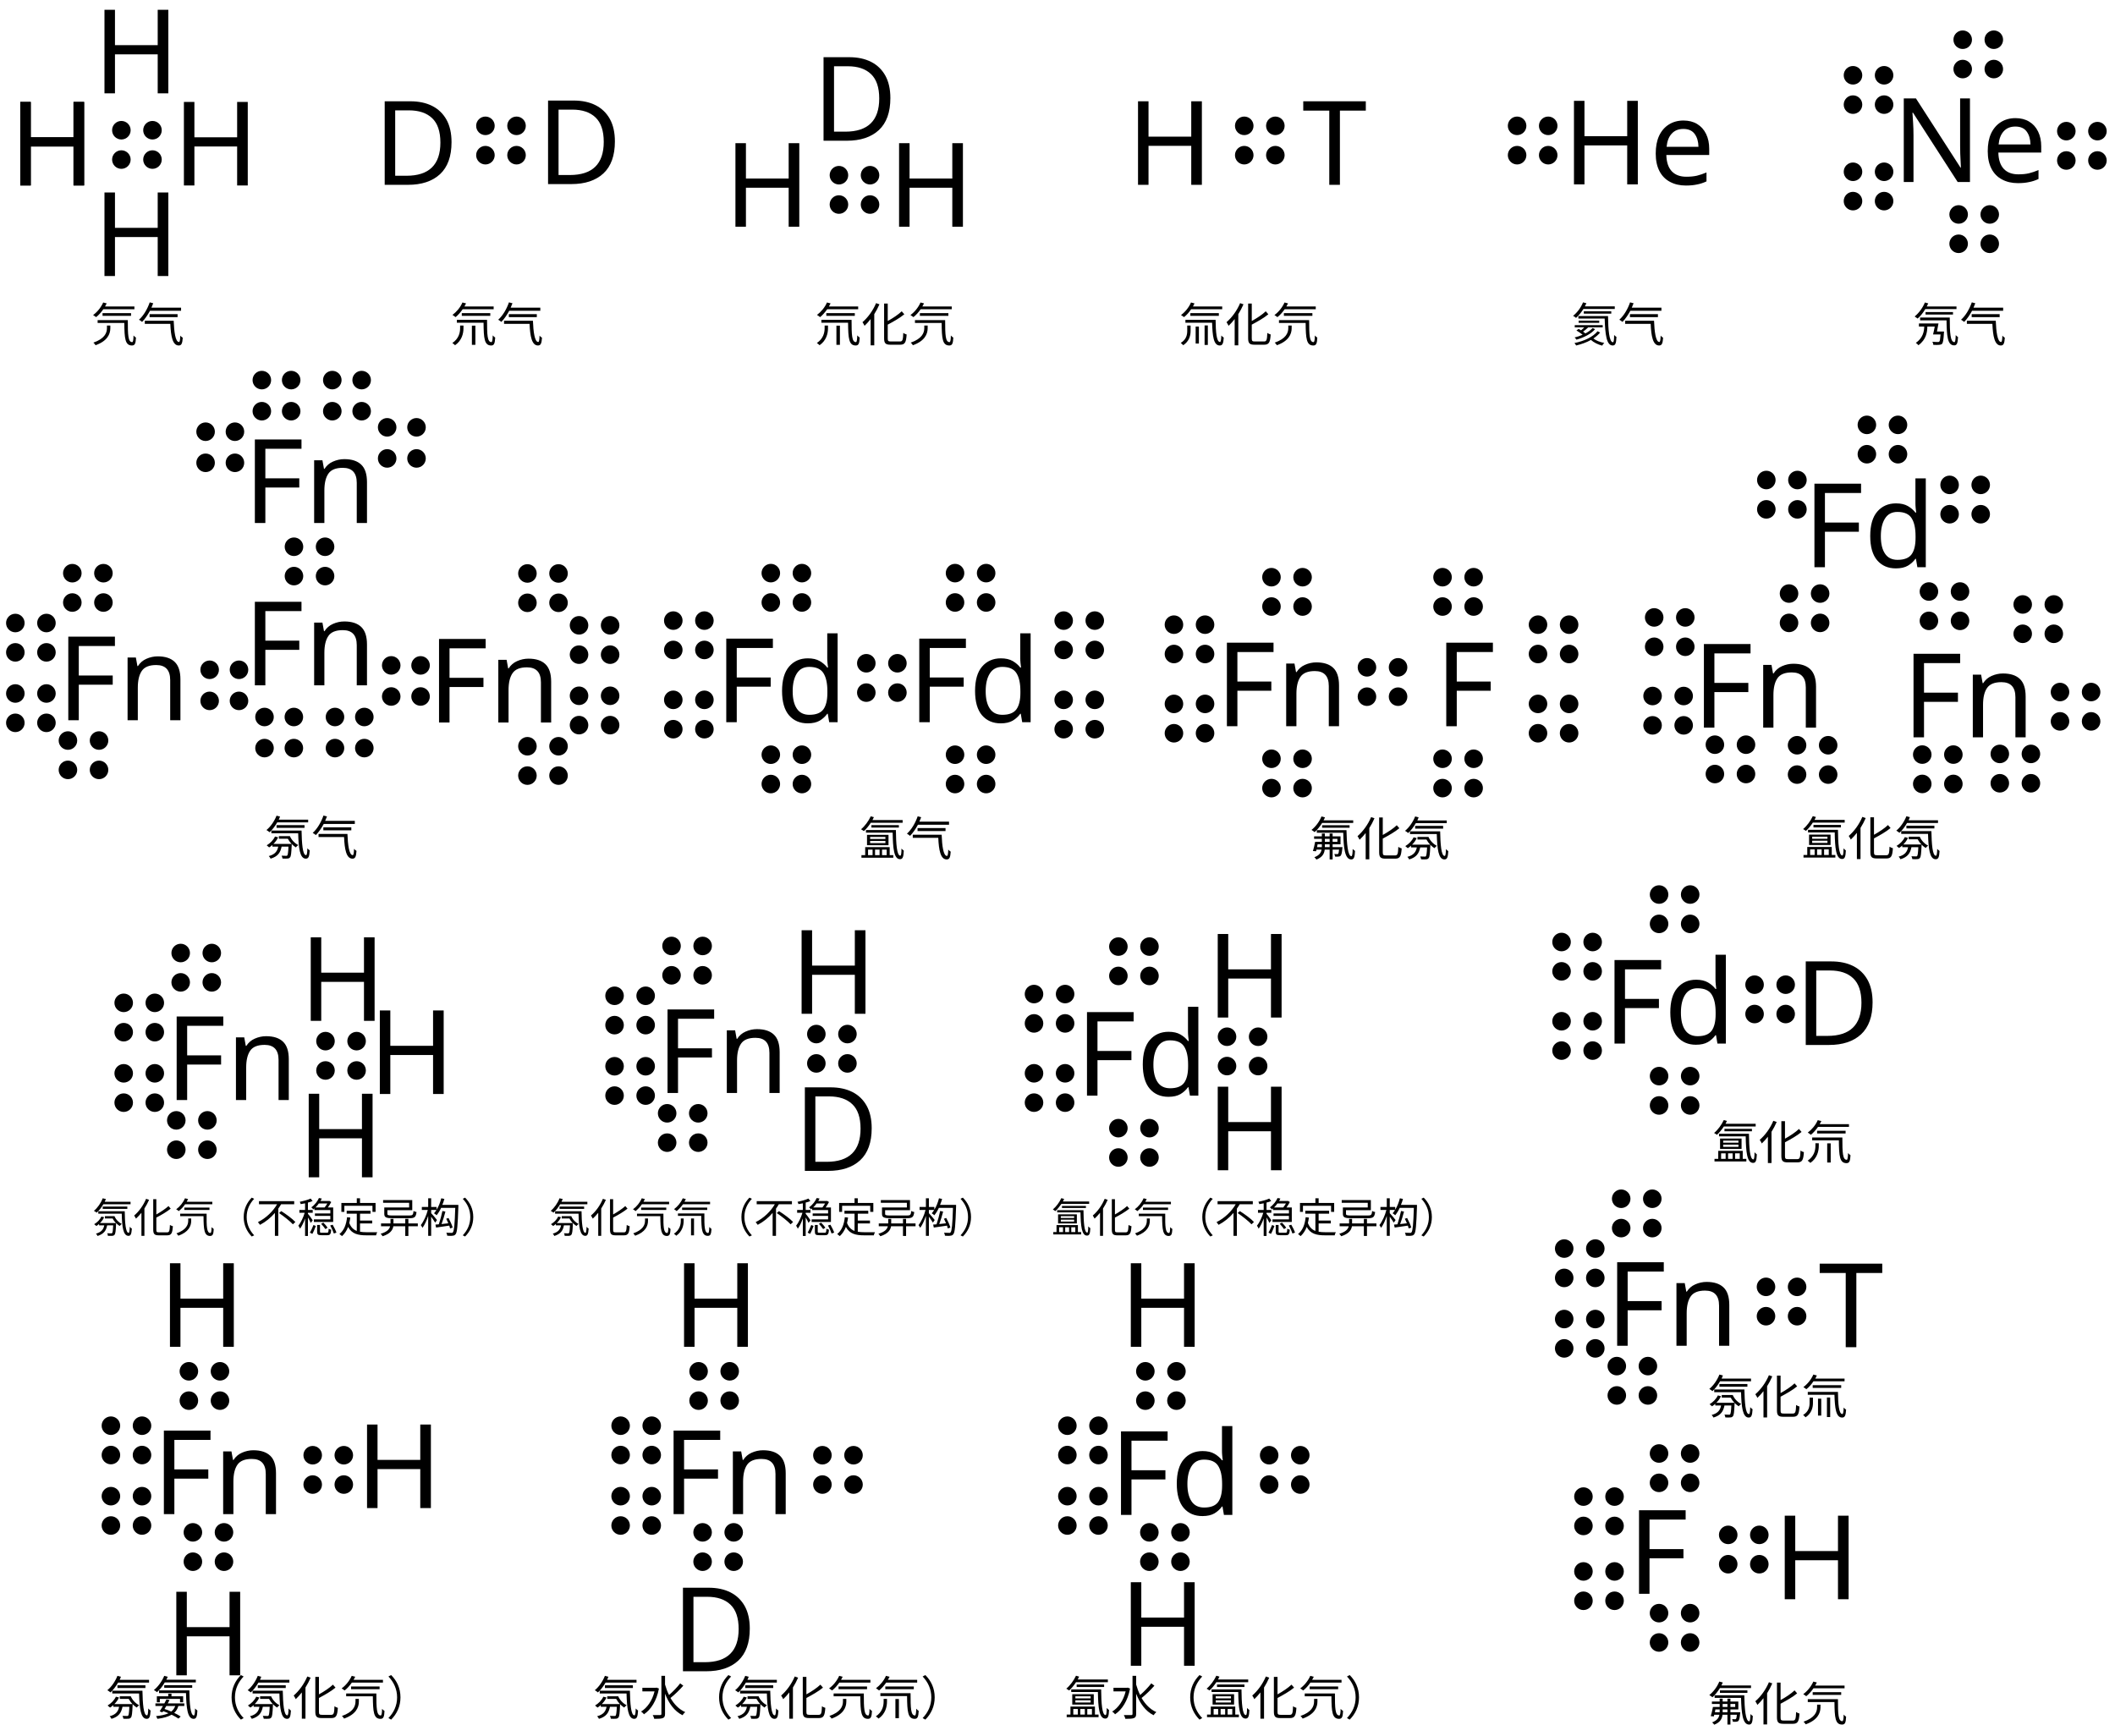
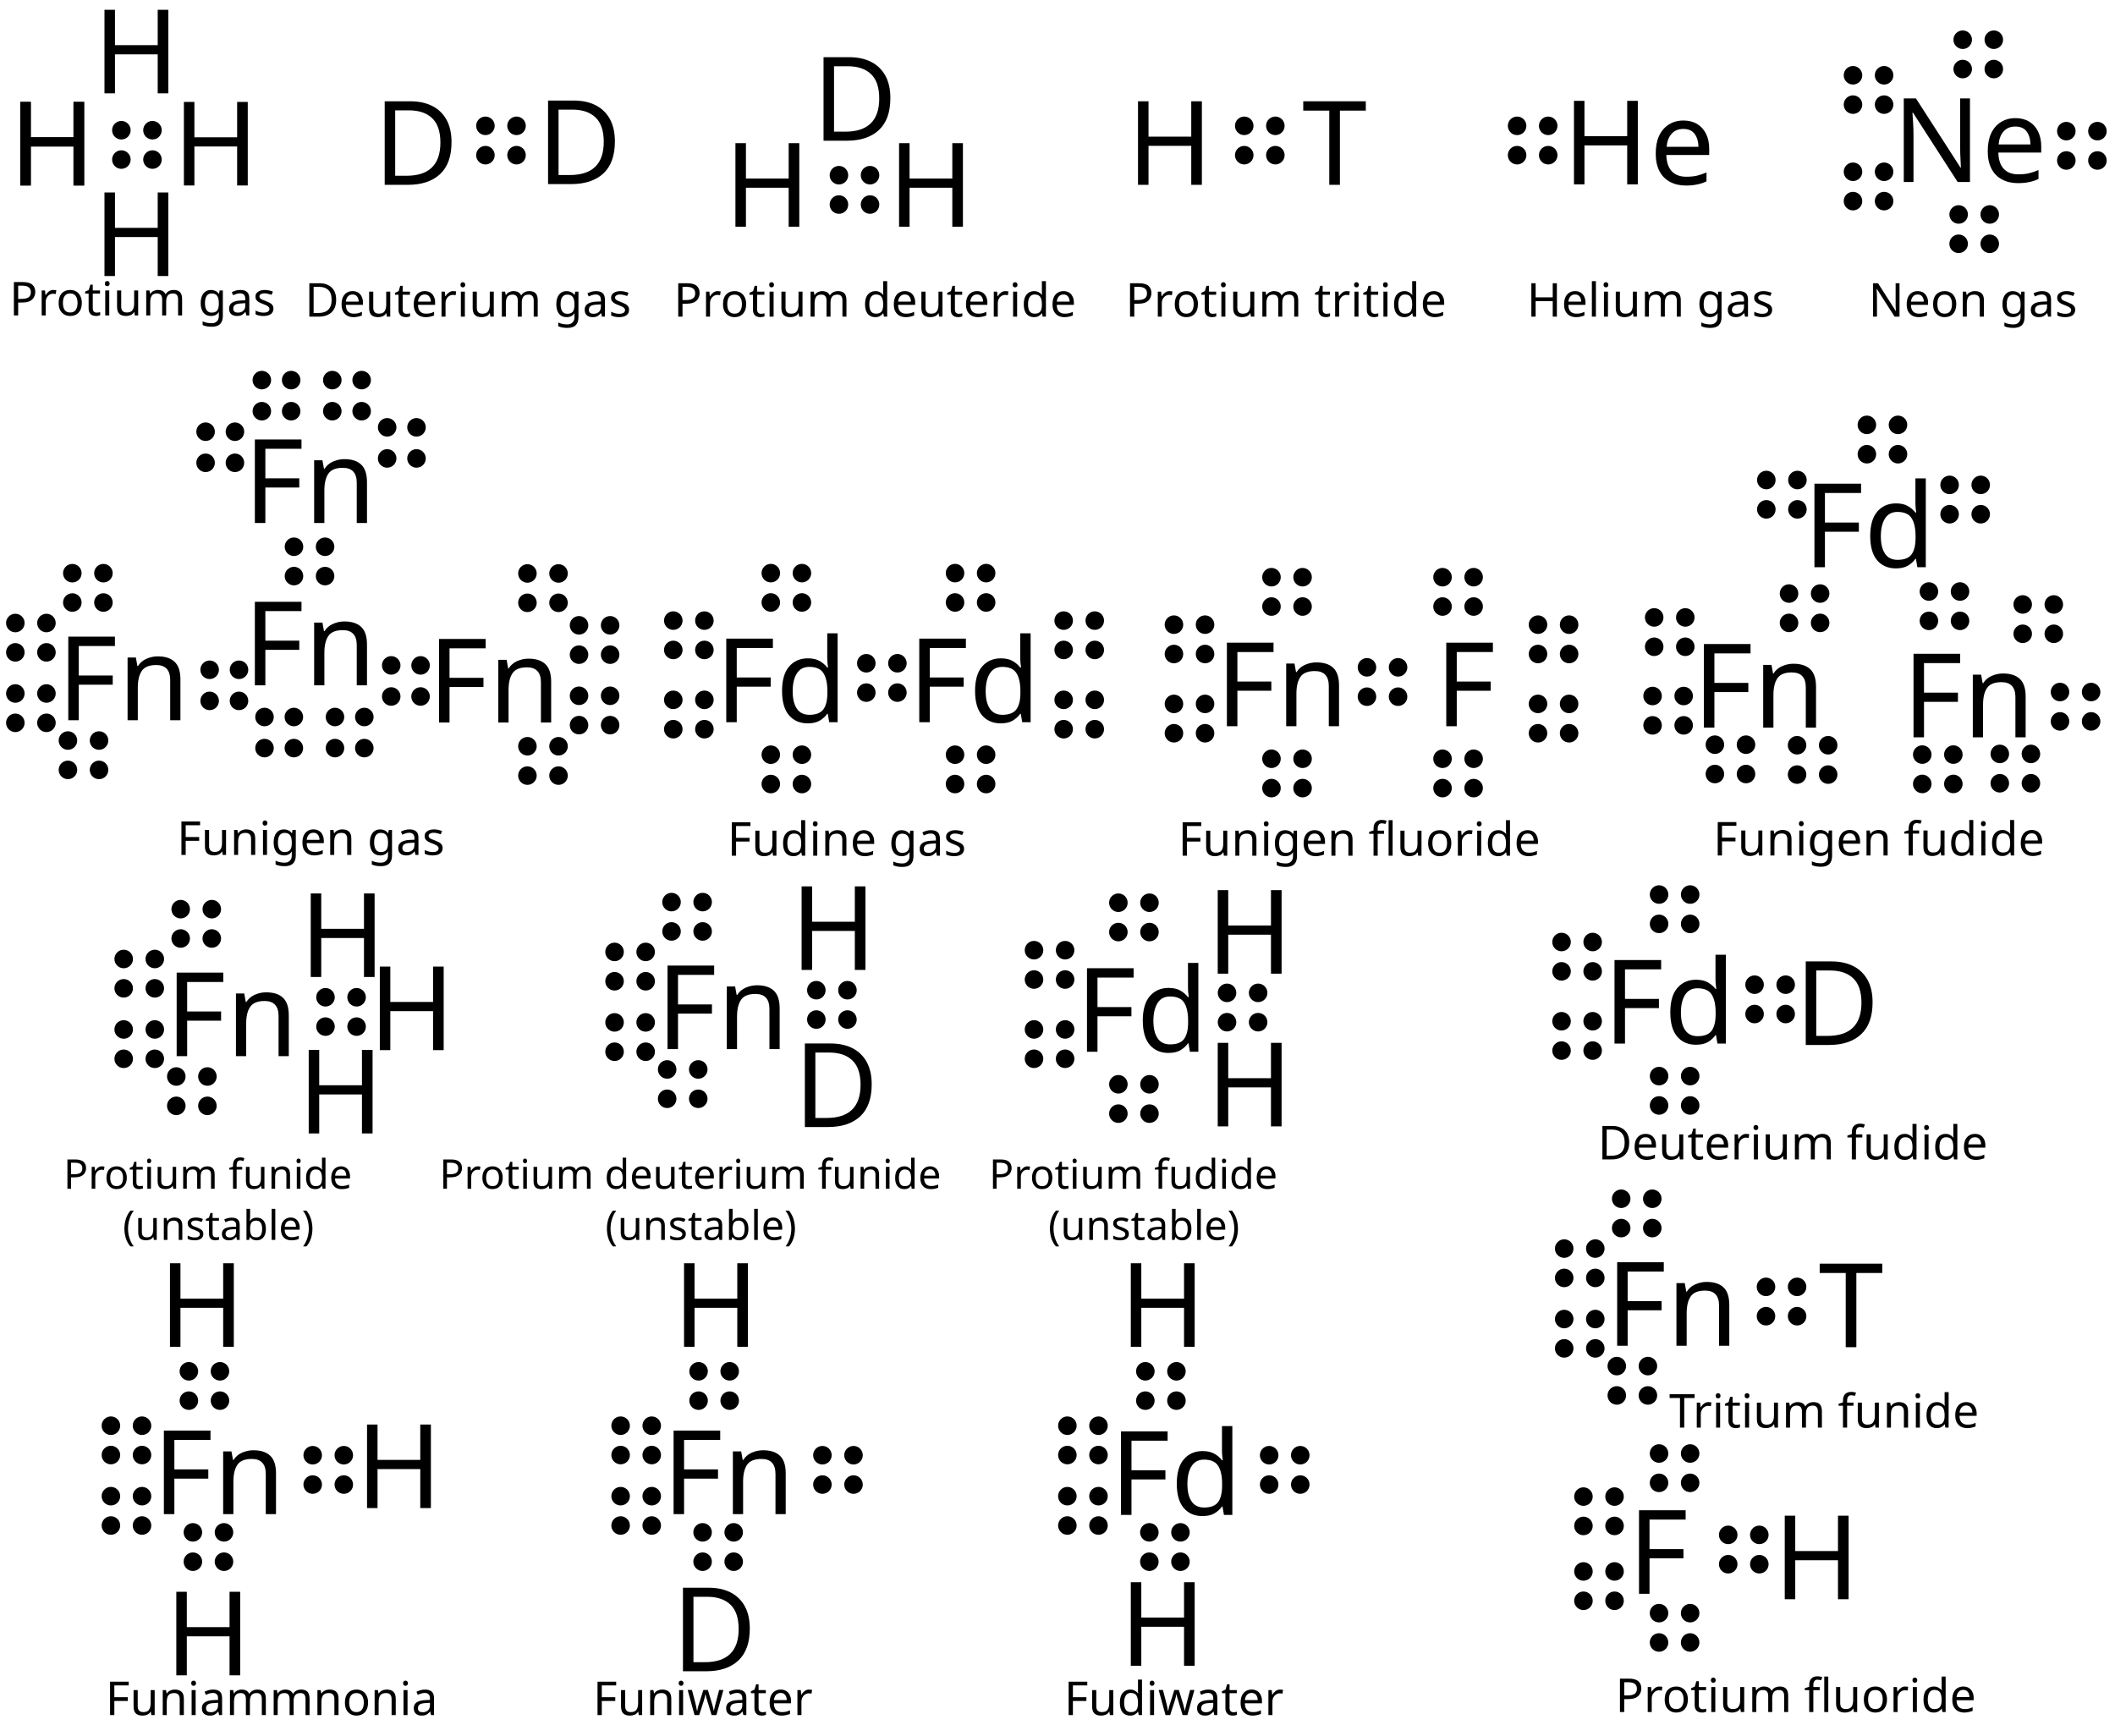
<svg xmlns="http://www.w3.org/2000/svg" xmlns:xlink="http://www.w3.org/1999/xlink" width="255.158mm" height="209.377mm" viewBox="0 0 255.159 209.377" version="1.1" id="svg5">
  <defs id="defs2">
+     <rect x="226.305" y="137.558" width="44.374" height="31.061" id="rect1985" />
    <rect x="-83.623" y="454.277" width="1100.661" height="101.704" id="rect59692" />
  </defs>
  <g id="layer1" transform="translate(-7.616164,-3.940977)">
    <g id="g10414" transform="rotate(-90,41.53329,51.7048)">
      <use x="0" y="0" xlink:href="#use7798" id="use10402" transform="translate(-37.78297,-30.0035)" width="100%" height="100%" />
      <use x="0" y="0" xlink:href="#use7800" id="use10404" transform="translate(-37.78297,-30.0035)" width="100%" height="100%" />
      <use x="0" y="0" xlink:href="#use7802" id="use10406" transform="translate(-37.78297,-30.53266)" width="100%" height="100%" />
      <use x="0" y="0" xlink:href="#use7804" id="use10408" transform="translate(-37.2538,-29.47433)" width="100%" height="100%" />
    </g>
    <text xml:space="preserve" style="font-size:14.111px;line-height:1.25;font-family:sans-serif;letter-spacing:0px;word-spacing:0px;stroke-width:0.265" x="8.689" y="26.317" id="text1618">
      <tspan id="tspan1616" style="font-size:14.111px;stroke-width:0.265" x="8.689" y="26.317">H</tspan>
    </text>
    <use x="0" y="0" xlink:href="#text1618" id="use3438" transform="translate(10.1579,-11.11619)" width="100%" height="100%" />
    <use x="0" y="0" xlink:href="#use3438" id="use3440" transform="translate(9.582923,11.11619)" width="100%" height="100%" />
    <use x="0" y="0" xlink:href="#use3440" id="use3442" transform="translate(-9.582923,10.92453)" width="100%" height="100%" />
    <g id="g4868" transform="translate(-0.1776236,-0.06658741)">
      <circle style="fill:#000000;stroke:none;stroke-width:0.158;stroke-linecap:round;stroke-dasharray:0.473, 0.473" id="circle3462" cx="66.357" cy="19.188" r="1.119" />
      <circle style="fill:#000000;stroke:none;stroke-width:0.158;stroke-linecap:round;stroke-dasharray:0.473, 0.473" id="circle3464" cx="66.357" cy="22.728" r="1.119" />
      <circle style="fill:#000000;stroke:none;stroke-width:0.158;stroke-linecap:round;stroke-dasharray:0.473, 0.473" id="circle3466" cx="70.109" cy="19.188" r="1.119" />
      <circle style="fill:#000000;stroke:none;stroke-width:0.158;stroke-linecap:round;stroke-dasharray:0.473, 0.473" id="circle3468" cx="70.109" cy="22.728" r="1.119" />
    </g>
    <text xml:space="preserve" style="font-size:14.111px;line-height:1.25;font-family:sans-serif;letter-spacing:0px;word-spacing:0px;stroke-width:0.265" x="52.654" y="26.239" id="text3472">
      <tspan id="tspan3470" style="font-size:14.111px;stroke-width:0.265" x="52.654" y="26.239">D</tspan>
    </text>
    <use x="0" y="0" xlink:href="#text3472" id="use4854" transform="translate(19.70815,-0.08881178)" width="100%" height="100%" />
    <text xml:space="preserve" style="font-size:14.111px;line-height:1.25;font-family:sans-serif;letter-spacing:0px;word-spacing:0px;stroke-width:0.265" x="8.689" y="26.317" id="text4954">
      <tspan id="tspan4952" style="font-size:14.111px;stroke-width:0.265" x="8.689" y="26.317">H</tspan>
    </text>
    <text xml:space="preserve" style="font-size:14.111px;line-height:1.25;font-family:sans-serif;letter-spacing:0px;word-spacing:0px;stroke-width:0.265" x="196.13" y="26.181" id="text5726">
      <tspan id="tspan5724" style="font-size:14.111px;stroke-width:0.265" x="196.13" y="26.181">He</tspan>
    </text>
    <use x="0" y="0" xlink:href="#g4868" id="use6334" transform="translate(-43.92084,0.5291667)" width="100%" height="100%" />
    <use x="0" y="0" xlink:href="#g4868" id="use6336" transform="translate(124.464)" width="100%" height="100%" />
    <use x="0" y="0" xlink:href="#g4868" id="use6344" transform="translate(91.54584)" width="100%" height="100%" />
    <text xml:space="preserve" style="font-size:14.111px;line-height:1.25;font-family:sans-serif;letter-spacing:0px;word-spacing:0px;stroke-width:0.265" x="143.537" y="26.239" id="text6348">
      <tspan id="tspan6346" style="font-size:14.111px;stroke-width:0.265" x="143.537" y="26.239">H</tspan>
    </text>
    <text xml:space="preserve" style="font-size:14.111px;line-height:1.25;font-family:sans-serif;letter-spacing:0px;word-spacing:0px;stroke-width:0.265" x="164.703" y="26.239" id="text6454">
      <tspan id="tspan6452" style="font-size:14.111px;stroke-width:0.265" x="164.703" y="26.239">T</tspan>
    </text>
    <use x="0" y="0" xlink:href="#g4868" id="use6844" transform="translate(42.64786,5.955647)" width="100%" height="100%" />
    <use x="0" y="0" xlink:href="#use3440" id="use6928" transform="translate(86.27902,4.975172)" width="100%" height="100%" />
    <use x="0" y="0" xlink:href="#text4954" id="use6930" transform="translate(86.27902,4.975172)" width="100%" height="100%" />
    <use x="0" y="0" xlink:href="#text3472" id="use6932" transform="translate(52.94285,-5.31982)" width="100%" height="100%" />
    <text xml:space="preserve" style="font-size:14.111px;line-height:1.25;font-family:sans-serif;letter-spacing:0px;word-spacing:0px;stroke-width:0.265" x="93.859" y="91.064" id="text6936">
      <tspan id="tspan6934" style="font-size:14.111px;stroke-width:0.265" x="93.859" y="91.064">Fd</tspan>
    </text>
    <use x="0" y="0" xlink:href="#use6844" id="use7450" transform="translate(-8.217552,48.00682)" width="100%" height="100%" />
    <use x="0" y="0" xlink:href="#use7450" id="use7452" transform="translate(-11.76571,5.727136)" width="100%" height="100%" />
    <use x="0" y="0" xlink:href="#use7452" id="use7454" transform="translate(-3.3333334e-8,9.559635)" width="100%" height="100%" />
    <use x="0" y="0" xlink:href="#use7454" id="use7456" transform="translate(11.76571,6.618208)" width="100%" height="100%" />
    <use x="0" y="0" xlink:href="#use7456" id="use7458" transform="translate(11.52059,-11.03035)" width="100%" height="100%" />
    <text xml:space="preserve" style="font-size:14.111px;line-height:1.25;font-family:sans-serif;letter-spacing:0px;word-spacing:0px;stroke-width:0.265" x="117.146" y="91.064" id="text7462">
      <tspan id="tspan7460" style="font-size:14.111px;stroke-width:0.265" x="117.146" y="91.064">Fd</tspan>
    </text>
    <use x="0" y="0" xlink:href="#use7452" id="use7468" transform="translate(47.09584)" width="100%" height="100%" />
    <use x="0" y="0" xlink:href="#use7454" id="use7470" transform="translate(47.09584)" width="100%" height="100%" />
    <use x="0" y="0" xlink:href="#use7450" id="use7472" transform="translate(22.225)" width="100%" height="100%" />
    <use x="0" y="0" xlink:href="#use7456" id="use7474" transform="translate(22.225)" width="100%" height="100%" />
    <text xml:space="preserve" style="font-size:14.111px;line-height:1.25;font-family:sans-serif;letter-spacing:0px;word-spacing:0px;stroke-width:0.265" x="201.021" y="129.84" id="text7496">
      <tspan id="tspan7494" style="font-size:14.111px;stroke-width:0.265" x="201.021" y="129.84">Fd</tspan>
    </text>
    <use x="0" y="0" xlink:href="#use6844" id="use7498" transform="translate(98.94443,86.78256)" width="100%" height="100%" />
    <use x="0" y="0" xlink:href="#use7450" id="use7500" transform="translate(95.39633,44.50287)" width="100%" height="100%" />
    <use x="0" y="0" xlink:href="#use7452" id="use7502" transform="translate(107.162,48.33537)" width="100%" height="100%" />
    <use x="0" y="0" xlink:href="#use7454" id="use7504" transform="translate(118.9278,45.39394)" width="100%" height="100%" />
    <use x="0" y="0" xlink:href="#use7456" id="use7506" transform="translate(118.6826,27.74539)" width="100%" height="100%" />
    <use x="0" y="0" xlink:href="#use6932" id="use7680" transform="translate(118.4965,109.0884)" width="100%" height="100%" />
-     <text xml:space="preserve" style="font-size:14.111px;line-height:1.25;font-family:sans-serif;letter-spacing:0px;word-spacing:0px;stroke-width:0.265" x="137.377" y="136.119" id="text7684">
-       <tspan id="tspan7682" style="font-size:14.111px;stroke-width:0.265" x="137.377" y="136.119">Fd</tspan>
-     </text>
-     <use x="0" y="0" xlink:href="#use6844" id="use7686" transform="translate(33.71274,93.06136)" width="100%" height="100%" />
-     <use x="0" y="0" xlink:href="#use7450" id="use7688" transform="translate(31.75208,50.78167)" width="100%" height="100%" />
-     <use x="0" y="0" xlink:href="#use7452" id="use7690" transform="translate(43.51778,54.61417)" width="100%" height="100%" />
-     <use x="0" y="0" xlink:href="#use7454" id="use7692" transform="translate(53.69598,51.67274)" width="100%" height="100%" />
-     <use x="0" y="0" xlink:href="#use7456" id="use7694" transform="translate(55.03837,34.02419)" width="100%" height="100%" />
-     <use x="0" y="0" xlink:href="#use3442" id="use7696" transform="translate(134.307,89.45736)" width="100%" height="100%" />
+     <text xml:space="preserve" style="font-size:14.111px;line-height:1.25;font-family:sans-serif;letter-spacing:0px;word-spacing:0px;stroke-width:0.265" x="137.377" y="130.827" id="text7684">
+       <tspan id="tspan7682" style="font-size:14.111px;stroke-width:0.265" x="137.377" y="130.827">Fd</tspan>
+     </text>
+     <use x="0" y="0" xlink:href="#use6844" id="use7686" transform="translate(33.71274,87.76969)" width="100%" height="100%" />
+     <use x="0" y="0" xlink:href="#use7450" id="use7688" transform="translate(31.75208,45.49)" width="100%" height="100%" />
+     <use x="0" y="0" xlink:href="#use7452" id="use7690" transform="translate(43.51778,49.3225)" width="100%" height="100%" />
+     <use x="0" y="0" xlink:href="#use7454" id="use7692" transform="translate(53.69598,46.38107)" width="100%" height="100%" />
+     <use x="0" y="0" xlink:href="#use7456" id="use7694" transform="translate(55.03837,28.73252)" width="100%" height="100%" />
+     <use x="0" y="0" xlink:href="#use3442" id="use7696" transform="translate(134.307,84.1657)" width="100%" height="100%" />
    <use x="0" y="0" xlink:href="#use7696" id="use7698" transform="translate(-2.4333333e-6,18.42284)" width="100%" height="100%" />
    <text xml:space="preserve" style="font-size:14.111px;line-height:1.25;font-family:sans-serif;letter-spacing:0px;word-spacing:0px;stroke-width:0.265" x="14.482" y="90.827" id="text7782">
      <tspan id="tspan7780" style="font-size:14.111px;stroke-width:0.265" x="14.482" y="90.827">Fn</tspan>
    </text>
    <use x="0" y="0" xlink:href="#use6844" id="use7784" transform="translate(-92.48592,48.01481)" width="100%" height="100%" />
    <use x="0" y="0" xlink:href="#use7450" id="use7786" transform="translate(-91.14324,6.01917)" width="100%" height="100%" />
    <use x="0" y="0" xlink:href="#use7452" id="use7788" transform="translate(-79.37753,8.793335)" width="100%" height="100%" />
    <use x="0" y="0" xlink:href="#use7454" id="use7790" transform="translate(-73.03183,4.910362)" width="100%" height="100%" />
    <use x="0" y="0" xlink:href="#use7456" id="use7792" transform="translate(-57.52828,-25.08687)" width="100%" height="100%" />
    <text xml:space="preserve" style="font-size:14.111px;line-height:1.25;font-family:sans-serif;letter-spacing:0px;word-spacing:0px;stroke-width:0.265" x="59.207" y="91.104" id="text7796">
      <tspan id="tspan7794" style="font-size:14.111px;stroke-width:0.265" x="59.207" y="91.104">Fn</tspan>
    </text>
    <use x="0" y="0" xlink:href="#use7452" id="use7798" transform="translate(-11.37192,0.5687604)" width="100%" height="100%" />
    <use x="0" y="0" xlink:href="#use7454" id="use7800" transform="translate(-11.37192,-0.4895729)" width="100%" height="100%" />
    <use x="0" y="0" xlink:href="#use7450" id="use7802" transform="translate(-29.36359,0.03959374)" width="100%" height="100%" />
    <use x="0" y="0" xlink:href="#use7456" id="use7804" transform="translate(-29.36359,-1.01874)" width="100%" height="100%" />
    <text xml:space="preserve" style="font-size:14.111px;line-height:1.25;font-family:sans-serif;letter-spacing:0px;word-spacing:0px;stroke-width:0.265" x="36.988" y="67.036" id="text10398">
      <tspan id="tspan10396" style="font-size:14.111px;stroke-width:0.265" x="36.988" y="67.036">Fn</tspan>
    </text>
    <use x="0" y="0" xlink:href="#text10398" id="use10400" transform="translate(1.4842041e-8,19.58212)" width="100%" height="100%" />
    <use x="0" y="0" xlink:href="#g10414" id="use10416" transform="rotate(180,45.38685,71.9949)" width="100%" height="100%" />
    <text xml:space="preserve" style="font-size:14.111px;line-height:1.25;font-family:sans-serif;letter-spacing:0px;word-spacing:0px;stroke-width:0.265" x="154.259" y="91.555" id="text10420">
      <tspan id="tspan10418" style="font-size:14.111px;stroke-width:0.265" x="154.259" y="91.555">Fn</tspan>
    </text>
    <use x="0" y="0" xlink:href="#use6844" id="use10422" transform="translate(52.18263,48.49706)" width="100%" height="100%" />
    <use x="0" y="0" xlink:href="#use7450" id="use10424" transform="translate(48.63448,6.217374)" width="100%" height="100%" />
    <use x="0" y="0" xlink:href="#use7452" id="use10426" transform="translate(60.40018,10.04987)" width="100%" height="100%" />
    <use x="0" y="0" xlink:href="#use7454" id="use10428" transform="translate(72.16589,7.108446)" width="100%" height="100%" />
    <use x="0" y="0" xlink:href="#use7456" id="use10430" transform="translate(71.92077,-10.54011)" width="100%" height="100%" />
    <text xml:space="preserve" style="font-size:14.111px;line-height:1.25;font-family:sans-serif;letter-spacing:0px;word-spacing:0px;stroke-width:0.265" x="180.721" y="91.555" id="text10434">
      <tspan id="tspan10432" style="font-size:14.111px;stroke-width:0.265" x="180.721" y="91.555">F</tspan>
    </text>
    <use x="0" y="0" xlink:href="#use7452" id="use10436" transform="translate(104.321,0.4902376)" width="100%" height="100%" />
    <use x="0" y="0" xlink:href="#use7454" id="use10438" transform="translate(104.321,0.4902376)" width="100%" height="100%" />
    <use x="0" y="0" xlink:href="#use7450" id="use10440" transform="translate(81.03768,0.4902376)" width="100%" height="100%" />
    <use x="0" y="0" xlink:href="#use7456" id="use10442" transform="translate(81.03768,0.4902376)" width="100%" height="100%" />
    <text xml:space="preserve" style="font-size:14.111px;line-height:1.25;font-family:sans-serif;letter-spacing:0px;word-spacing:0px;stroke-width:0.265" x="235.917" y="25.893" id="text11254">
      <tspan id="tspan11252" style="font-size:14.111px;stroke-width:0.265" x="235.917" y="25.893">Ne</tspan>
    </text>
    <use x="0" y="0" xlink:href="#use10426" id="use11534" transform="translate(81.92169,-64.19675)" width="100%" height="100%" />
    <use x="0" y="0" xlink:href="#use11534" id="use11536" transform="translate(1.5185801e-7,-11.64167)" width="100%" height="100%" />
    <use x="0" y="0" xlink:href="#use11534" id="use11538" transform="translate(12.74618,5.147496)" width="100%" height="100%" />
    <use x="0" y="0" xlink:href="#use11538" id="use11540" transform="translate(0.4902381,-21.08022)" width="100%" height="100%" />
    <use x="0" y="0" xlink:href="#use11540" id="use11542" transform="translate(12.50106,11.03035)" width="100%" height="100%" />
    <use x="0" y="0" xlink:href="#text7782" id="use11546" transform="translate(197.3243,0.8905921)" width="100%" height="100%" />
    <use x="0" y="0" xlink:href="#use7784" id="use11548" transform="translate(207.108,2.455993)" width="100%" height="100%" />
    <use x="0" y="0" xlink:href="#use7786" id="use11550" transform="translate(197.7157,-0.6748076)" width="100%" height="100%" />
    <use x="0" y="0" xlink:href="#use7788" id="use11552" transform="translate(197.52,0.3035672)" width="100%" height="100%" />
    <use x="0" y="0" xlink:href="#use7790" id="use11554" transform="translate(198.694,0.4992421)" width="100%" height="100%" />
    <use x="0" y="0" xlink:href="#use7792" id="use11556" transform="translate(181.3372,23.94619)" width="100%" height="100%" />
    <use x="0" y="0" xlink:href="#text7796" id="use11558" transform="translate(177.8863,1.787917)" width="100%" height="100%" />
    <use x="0" y="0" xlink:href="#use7798" id="use11560" transform="translate(174.1685,-2.516934)" width="100%" height="100%" />
    <use x="0" y="0" xlink:href="#use7800" id="use11562" transform="translate(171.4069,7.013286)" width="100%" height="100%" />
    <use x="0" y="0" xlink:href="#use7802" id="use11564" transform="translate(169.0809,2.179267)" width="100%" height="100%" />
    <use x="0" y="0" xlink:href="#use7804" id="use11566" transform="translate(168.2761,1.005216)" width="100%" height="100%" />
    <use x="0" y="0" xlink:href="#text6936" id="use11650" transform="translate(131.28,-18.69472)" width="100%" height="100%" />
-     <text xml:space="preserve" style="font-size:14.111px;line-height:1.25;font-family:sans-serif;letter-spacing:0px;word-spacing:0px;stroke-width:0.265" x="27.555" y="136.65" id="text11734">
-       <tspan id="tspan11732" style="font-size:14.111px;stroke-width:0.265" x="27.555" y="136.65">Fn</tspan>
-     </text>
-     <use x="0" y="0" xlink:href="#use6844" id="use11736" transform="translate(-79.41279,93.83801)" width="100%" height="100%" />
-     <use x="0" y="0" xlink:href="#use7450" id="use11738" transform="translate(-78.07011,51.84235)" width="100%" height="100%" />
-     <use x="0" y="0" xlink:href="#use7452" id="use11740" transform="translate(-66.30441,54.61652)" width="100%" height="100%" />
-     <use x="0" y="0" xlink:href="#use7454" id="use11742" transform="translate(-59.9587,50.73354)" width="100%" height="100%" />
-     <use x="0" y="0" xlink:href="#use7456" id="use11744" transform="translate(-53.72549,34.5557)" width="100%" height="100%" />
-     <use x="0" y="0" xlink:href="#use6930" id="use11746" transform="translate(-51.23567,95.80621)" width="100%" height="100%" />
-     <use x="0" y="0" xlink:href="#use11746" id="use11748" transform="translate(8.33404,8.824279)" width="100%" height="100%" />
+     <text xml:space="preserve" style="font-size:14.111px;line-height:1.25;font-family:sans-serif;letter-spacing:0px;word-spacing:0px;stroke-width:0.265" x="27.555" y="131.359" id="text11734">
+       <tspan id="tspan11732" style="font-size:14.111px;stroke-width:0.265" x="27.555" y="131.359">Fn</tspan>
+     </text>
+     <use x="0" y="0" xlink:href="#use6844" id="use11736" transform="translate(-79.41279,88.54635)" width="100%" height="100%" />
+     <use x="0" y="0" xlink:href="#use7450" id="use11738" transform="translate(-78.07011,46.55068)" width="100%" height="100%" />
+     <use x="0" y="0" xlink:href="#use7452" id="use11740" transform="translate(-66.30441,49.32485)" width="100%" height="100%" />
+     <use x="0" y="0" xlink:href="#use7454" id="use11742" transform="translate(-59.9587,45.44188)" width="100%" height="100%" />
+     <use x="0" y="0" xlink:href="#use7456" id="use11744" transform="translate(-53.72549,29.26403)" width="100%" height="100%" />
+     <use x="0" y="0" xlink:href="#use6930" id="use11746" transform="translate(-51.23567,90.51454)" width="100%" height="100%" />
+     <use x="0" y="0" xlink:href="#use11746" id="use11748" transform="translate(8.33404,8.824278)" width="100%" height="100%" />
    <use x="0" y="0" xlink:href="#use11748" id="use11750" transform="translate(-8.57916,10.04987)" width="100%" height="100%" />
-     <text xml:space="preserve" style="font-size:14.111px;line-height:1.25;font-family:sans-serif;letter-spacing:0px;word-spacing:0px;stroke-width:0.265" x="86.773" y="135.798" id="text11754">
-       <tspan id="tspan11752" style="font-size:14.111px;stroke-width:0.265" x="86.773" y="135.798">Fn</tspan>
-     </text>
-     <use x="0" y="0" xlink:href="#use6844" id="use11756" transform="translate(-20.19498,92.98587)" width="100%" height="100%" />
-     <use x="0" y="0" xlink:href="#use7450" id="use11758" transform="translate(-18.8523,50.99021)" width="100%" height="100%" />
-     <use x="0" y="0" xlink:href="#use7452" id="use11760" transform="translate(-7.086596,53.76437)" width="100%" height="100%" />
-     <use x="0" y="0" xlink:href="#use7454" id="use11762" transform="translate(-0.7408927,49.8814)" width="100%" height="100%" />
-     <use x="0" y="0" xlink:href="#use7456" id="use11764" transform="translate(5.492325,33.70355)" width="100%" height="100%" />
-     <use x="0" y="0" xlink:href="#use6930" id="use11766" transform="translate(7.982142,94.95405)" width="100%" height="100%" />
-     <use x="0" y="0" xlink:href="#use4854" id="use11932" transform="translate(30.98157,119.0485)" width="100%" height="100%" />
+     <text xml:space="preserve" style="font-size:14.111px;line-height:1.25;font-family:sans-serif;letter-spacing:0px;word-spacing:0px;stroke-width:0.265" x="86.773" y="130.507" id="text11754">
+       <tspan id="tspan11752" style="font-size:14.111px;stroke-width:0.265" x="86.773" y="130.507">Fn</tspan>
+     </text>
+     <use x="0" y="0" xlink:href="#use6844" id="use11756" transform="translate(-20.19498,87.6942)" width="100%" height="100%" />
+     <use x="0" y="0" xlink:href="#use7450" id="use11758" transform="translate(-18.8523,45.69854)" width="100%" height="100%" />
+     <use x="0" y="0" xlink:href="#use7452" id="use11760" transform="translate(-7.086596,48.47271)" width="100%" height="100%" />
+     <use x="0" y="0" xlink:href="#use7454" id="use11762" transform="translate(-0.7408927,44.58973)" width="100%" height="100%" />
+     <use x="0" y="0" xlink:href="#use7456" id="use11764" transform="translate(5.492325,28.41188)" width="100%" height="100%" />
+     <use x="0" y="0" xlink:href="#use6930" id="use11766" transform="translate(7.982142,89.66239)" width="100%" height="100%" />
+     <use x="0" y="0" xlink:href="#use4854" id="use11932" transform="translate(30.98157,113.7568)" width="100%" height="100%" />
    <text xml:space="preserve" style="font-size:14.111px;line-height:1.25;font-family:sans-serif;letter-spacing:0px;word-spacing:0px;stroke-width:0.265" x="201.341" y="166.295" id="text11936">
      <tspan id="tspan11934" style="font-size:14.111px;stroke-width:0.265" x="201.341" y="166.295">Fn</tspan>
    </text>
    <use x="0" y="0" xlink:href="#use6844" id="use11938" transform="translate(94.37357,123.4829)" width="100%" height="100%" />
    <use x="0" y="0" xlink:href="#use7450" id="use11940" transform="translate(95.7163,81.48721)" width="100%" height="100%" />
    <use x="0" y="0" xlink:href="#use7452" id="use11942" transform="translate(107.482,84.26138)" width="100%" height="100%" />
    <use x="0" y="0" xlink:href="#use7454" id="use11944" transform="translate(113.8277,80.3784)" width="100%" height="100%" />
    <use x="0" y="0" xlink:href="#use7456" id="use11946" transform="translate(120.0609,64.20055)" width="100%" height="100%" />
    <use x="0" y="0" xlink:href="#text6454" id="use12112" transform="translate(62.30503,140.231)" width="100%" height="100%" />
    <text xml:space="preserve" style="font-size:14.111px;line-height:1.25;font-family:sans-serif;letter-spacing:0px;word-spacing:0px;stroke-width:0.265" x="203.976" y="196.216" id="text12116">
      <tspan id="tspan12114" style="font-size:14.111px;stroke-width:0.265" x="203.976" y="196.216">F</tspan>
    </text>
    <use x="0" y="0" xlink:href="#use6844" id="use12118" transform="translate(98.93936,154.2167)" width="100%" height="100%" />
    <use x="0" y="0" xlink:href="#use7450" id="use12120" transform="translate(98.03709,111.4079)" width="100%" height="100%" />
    <use x="0" y="0" xlink:href="#use7452" id="use12122" transform="translate(109.8028,114.7112)" width="100%" height="100%" />
    <use x="0" y="0" xlink:href="#use7454" id="use12124" transform="translate(118.9227,110.1823)" width="100%" height="100%" />
    <use x="0" y="0" xlink:href="#use7456" id="use12126" transform="translate(115.5025,94.12123)" width="100%" height="100%" />
-     <use x="0" y="0" xlink:href="#use11766" id="use13982" transform="translate(118.6097,70.62918)" width="100%" height="100%" />
+     <use x="0" y="0" xlink:href="#use11766" id="use13982" transform="translate(118.6097,75.92084)" width="100%" height="100%" />
    <text xml:space="preserve" style="font-size:14.111px;line-height:1.25;font-family:sans-serif;letter-spacing:0px;word-spacing:0px;stroke-width:0.265" x="26.012" y="186.606" id="text14068">
      <tspan id="tspan14066" style="font-size:14.111px;stroke-width:0.265" x="26.012" y="186.606">Fn</tspan>
    </text>
    <use x="0" y="0" xlink:href="#use6844" id="use14070" transform="translate(-78.42415,144.3)" width="100%" height="100%" />
    <use x="0" y="0" xlink:href="#use7450" id="use14072" transform="translate(-79.61305,102.8563)" width="100%" height="100%" />
    <use x="0" y="0" xlink:href="#use7452" id="use14074" transform="translate(-67.84734,105.6304)" width="100%" height="100%" />
    <use x="0" y="0" xlink:href="#use7454" id="use14076" transform="translate(-57.95744,100.436)" width="100%" height="100%" />
    <use x="0" y="0" xlink:href="#use7456" id="use14078" transform="translate(-55.26842,84.51127)" width="100%" height="100%" />
    <use x="0" y="0" xlink:href="#use6930" id="use14080" transform="translate(-68.22119,135.1292)" width="100%" height="100%" />
-     <use x="0" y="0" xlink:href="#use11746" id="use14082" transform="translate(6.791109,58.77984)" width="100%" height="100%" />
-     <use x="0" y="0" xlink:href="#use11748" id="use14084" transform="translate(-24.55206,70.13173)" width="100%" height="100%" />
+     <use x="0" y="0" xlink:href="#use11746" id="use14082" transform="translate(6.791109,64.07151)" width="100%" height="100%" />
+     <use x="0" y="0" xlink:href="#use11748" id="use14084" transform="translate(-24.55206,75.4234)" width="100%" height="100%" />
    <use x="0" y="0" xlink:href="#text14068" id="use14246" transform="translate(61.49259)" width="100%" height="100%" />
    <use x="0" y="0" xlink:href="#use14070" id="use14248" transform="translate(61.49259)" width="100%" height="100%" />
    <use x="0" y="0" xlink:href="#use14072" id="use14250" transform="translate(61.49259)" width="100%" height="100%" />
    <use x="0" y="0" xlink:href="#use14074" id="use14252" transform="translate(61.49259)" width="100%" height="100%" />
    <use x="0" y="0" xlink:href="#use14076" id="use14254" transform="translate(61.49259)" width="100%" height="100%" />
    <use x="0" y="0" xlink:href="#use14078" id="use14256" transform="translate(61.49259)" width="100%" height="100%" />
    <use x="0" y="0" xlink:href="#use14080" id="use14258" transform="translate(62.02175)" width="100%" height="100%" />
-     <use x="0" y="0" xlink:href="#use11932" id="use14424" transform="translate(-14.70712,60.36678)" width="100%" height="100%" />
+     <use x="0" y="0" xlink:href="#use11932" id="use14424" transform="translate(-14.70712,65.65845)" width="100%" height="100%" />
    <use x="0" y="0" xlink:href="#use14070" id="use14428" transform="translate(115.3905)" width="100%" height="100%" />
    <use x="0" y="0" xlink:href="#use14072" id="use14430" transform="translate(115.3905)" width="100%" height="100%" />
    <use x="0" y="0" xlink:href="#use14074" id="use14432" transform="translate(115.3905)" width="100%" height="100%" />
    <use x="0" y="0" xlink:href="#use14076" id="use14434" transform="translate(115.3905)" width="100%" height="100%" />
    <use x="0" y="0" xlink:href="#use14078" id="use14436" transform="translate(115.3905)" width="100%" height="100%" />
    <use x="0" y="0" xlink:href="#use14080" id="use14438" transform="translate(115.9196)" width="100%" height="100%" />
    <text xml:space="preserve" style="font-size:14.111px;line-height:1.25;font-family:sans-serif;letter-spacing:0px;word-spacing:0px;stroke-width:0.265" x="141.479" y="186.703" id="text14524">
      <tspan id="tspan14522" style="font-size:14.111px;stroke-width:0.265" x="141.479" y="186.703">Fd</tspan>
    </text>
    <use x="0" y="0" xlink:href="#use14438" id="use14606" transform="translate(2.6666667e-7,38.47991)" width="100%" height="100%" />
-     <text xml:space="preserve" style="font-size:5.644px;line-height:1.25;font-family:sans-serif;letter-spacing:0px;word-spacing:0px;stroke-width:0.265" x="18.581" y="45.167" id="text37792">
-       <tspan id="tspan37790" style="font-size:5.644px;stroke-width:0.265" x="18.581" y="45.167">氕气</tspan>
-     </text>
-     <text xml:space="preserve" style="font-size:5.644px;line-height:1.25;font-family:sans-serif;letter-spacing:0px;word-spacing:0px;stroke-width:0.265" x="61.922" y="45.167" id="text40516">
-       <tspan id="tspan40514" style="font-size:5.644px;stroke-width:0.265" x="61.922" y="45.167">氘气</tspan>
-     </text>
-     <text xml:space="preserve" style="font-size:5.644px;line-height:1.25;font-family:sans-serif;letter-spacing:0px;word-spacing:0px;stroke-width:0.265" x="105.897" y="45.167" id="text40520">
-       <tspan id="tspan40518" style="font-size:5.644px;stroke-width:0.265" x="105.897" y="45.167">氘化氕</tspan>
-     </text>
-     <text xml:space="preserve" style="font-size:5.644px;line-height:1.25;font-family:sans-serif;letter-spacing:0px;word-spacing:0px;stroke-width:0.265" x="149.818" y="45.167" id="text42486">
-       <tspan id="tspan42484" style="font-size:5.644px;stroke-width:0.265" x="149.818" y="45.167">氚化氕</tspan>
-     </text>
-     <text xml:space="preserve" style="font-size:5.644px;line-height:1.25;font-family:sans-serif;letter-spacing:0px;word-spacing:0px;stroke-width:0.265" x="197.175" y="45.167" id="text42700">
-       <tspan id="tspan42698" style="font-size:5.644px;stroke-width:0.265" x="197.175" y="45.167">氦气</tspan>
-     </text>
-     <text xml:space="preserve" style="font-size:5.644px;line-height:1.25;font-family:sans-serif;letter-spacing:0px;word-spacing:0px;stroke-width:0.265" x="238.402" y="45.167" id="text42806">
-       <tspan id="tspan42804" style="font-size:5.644px;stroke-width:0.265" x="238.402" y="45.167">氖气</tspan>
-     </text>
-     <text xml:space="preserve" style="font-size:5.644px;line-height:1.25;font-family:sans-serif;letter-spacing:0px;word-spacing:0px;stroke-width:0.265" x="39.542" y="107.077" id="text43038">
-       <tspan id="tspan43036" style="font-size:5.644px;stroke-width:0.265" x="39.542" y="107.077">氛气</tspan>
-     </text>
-     <text xml:space="preserve" style="font-size:5.644px;line-height:1.25;font-family:sans-serif;letter-spacing:0px;word-spacing:0px;stroke-width:0.265" x="111.23" y="107.171" id="text43458">
-       <tspan id="tspan43456" style="font-size:5.644px;stroke-width:0.265" x="111.23" y="107.171">氲气</tspan>
-     </text>
-     <text xml:space="preserve" style="font-size:5.644px;line-height:1.25;font-family:sans-serif;letter-spacing:0px;word-spacing:0px;stroke-width:0.265" x="165.62" y="107.171" id="text45088">
-       <tspan id="tspan45086" style="font-size:5.644px;stroke-width:0.265" x="165.62" y="107.171">氟化氛</tspan>
-     </text>
-     <text xml:space="preserve" style="font-size:5.644px;line-height:1.25;font-family:sans-serif;letter-spacing:0px;word-spacing:0px;stroke-width:0.265" x="224.884" y="107.149" id="text45598">
-       <tspan id="tspan45596" style="font-size:5.644px;stroke-width:0.265" x="224.884" y="107.149">氲化氛</tspan>
-     </text>
-     <text xml:space="preserve" style="font-size:4.939px;line-height:1.25;font-family:sans-serif;letter-spacing:0px;word-spacing:0px;stroke-width:0.265" x="18.759" y="152.643" id="text48978">
-       <tspan id="tspan48976" style="font-size:4.939px;stroke-width:0.265" x="18.759" y="152.643">氛化氕（不稳定异构）</tspan>
-     </text>
-     <text xml:space="preserve" style="font-size:4.939px;line-height:1.25;font-family:sans-serif;letter-spacing:0px;word-spacing:0px;stroke-width:0.265" x="73.866" y="152.643" id="text49168">
-       <tspan id="tspan49166" style="font-size:4.939px;stroke-width:0.265" x="73.866" y="152.643">氛化氕氘（不稳定异构）</tspan>
-     </text>
-     <text xml:space="preserve" style="font-size:4.939px;line-height:1.25;font-family:sans-serif;letter-spacing:0px;word-spacing:0px;stroke-width:0.265" x="134.407" y="152.643" id="text51414">
-       <tspan id="tspan51412" style="font-size:4.939px;stroke-width:0.265" x="134.407" y="152.643">氲化氕（不稳定异构）</tspan>
-     </text>
-     <text xml:space="preserve" style="font-size:5.644px;line-height:1.25;font-family:sans-serif;letter-spacing:0px;word-spacing:0px;stroke-width:0.265" x="214.144" y="143.811" id="text52726">
-       <tspan id="tspan52724" style="font-size:5.644px;stroke-width:0.265" x="214.144" y="143.811">氲化氘</tspan>
+     <text xml:space="preserve" style="font-size:5.644px;line-height:1.25;font-family:sans-serif;letter-spacing:0px;word-spacing:0px;stroke-width:0.265" x="28.958" y="107.077" id="text43038">
+       <tspan id="tspan43036" style="font-size:5.644px;stroke-width:0.265" x="28.958" y="107.077">Funigen gas</tspan>
+     </text>
+     <text xml:space="preserve" style="font-size:5.644px;line-height:1.25;font-family:sans-serif;letter-spacing:0px;word-spacing:0px;stroke-width:0.265" x="95.355" y="107.171" id="text43458">
+       <tspan id="tspan43456" style="font-size:5.644px;stroke-width:0.265" x="95.355" y="107.171">Fudine gas</tspan>
+     </text>
+     <text xml:space="preserve" style="font-size:5.644px;line-height:1.25;font-family:sans-serif;letter-spacing:0px;word-spacing:0px;stroke-width:0.265" x="149.745" y="107.171" id="text45088">
+       <tspan id="tspan45086" style="font-size:5.644px;stroke-width:0.265" x="149.745" y="107.171">Funigen fluoride</tspan>
+     </text>
+     <text xml:space="preserve" style="font-size:5.644px;line-height:1.25;font-family:sans-serif;letter-spacing:0px;word-spacing:0px;stroke-width:0.265" x="214.301" y="107.149" id="text45598">
+       <tspan id="tspan45596" style="font-size:5.644px;stroke-width:0.265" x="214.301" y="107.149">Funigen fudide</tspan>
+     </text>
+     <text xml:space="preserve" style="font-size:4.939px;line-height:1.25;font-family:sans-serif;text-align:center;letter-spacing:0px;word-spacing:0px;text-anchor:middle;stroke-width:0.265" x="37.177" y="147.351" id="text48978">
+       <tspan id="tspan48976" style="font-size:4.939px;text-align:center;text-anchor:middle;stroke-width:0.265" x="37.177" y="147.351">Protium funide</tspan>
+       <tspan style="font-size:4.939px;text-align:center;text-anchor:middle;stroke-width:0.265" x="37.177" y="153.525" id="tspan23831">(unstable)</tspan>
+     </text>
+     <text xml:space="preserve" style="font-size:5.644px;line-height:1.25;font-family:sans-serif;letter-spacing:0px;word-spacing:0px;stroke-width:0.265" x="200.386" y="143.811" id="text52726">
+       <tspan id="tspan52724" style="font-size:5.644px;stroke-width:0.265" x="200.386" y="143.811">Deuterium fudide</tspan>
    </text>
    <text xml:space="preserve" style="font-size:5.644px;line-height:1.25;font-family:sans-serif;letter-spacing:0px;word-spacing:0px;stroke-width:0.265" x="20.347" y="210.851" id="text53444">
-       <tspan id="tspan53442" style="font-size:5.644px;stroke-width:0.265" x="20.347" y="210.851">氛氨（氛化氕）</tspan>
+       <tspan style="font-size:5.644px;stroke-width:0.265" x="20.347" y="210.851" id="tspan10837">Funiammnonia </tspan>
    </text>
    <text xml:space="preserve" style="font-size:5.644px;line-height:1.25;font-family:sans-serif;letter-spacing:0px;word-spacing:0px;stroke-width:0.265" x="79.158" y="210.851" id="text53448">
-       <tspan id="tspan53446" style="font-size:5.644px;stroke-width:0.265" x="79.158" y="210.851">氛水（氛化氕氘）</tspan>
+       <tspan id="tspan53446" style="font-size:5.644px;stroke-width:0.265" x="79.158" y="210.851">Funiwater</tspan>
    </text>
    <text xml:space="preserve" style="font-size:5.644px;line-height:1.25;font-family:sans-serif;letter-spacing:0px;word-spacing:0px;stroke-width:0.265" x="135.994" y="210.851" id="text53452">
-       <tspan id="tspan53450" style="font-size:5.644px;stroke-width:0.265" x="135.994" y="210.851">氲水（氲化氕）</tspan>
+       <tspan id="tspan53450" style="font-size:5.644px;stroke-width:0.265" x="135.994" y="210.851">Fudiwater</tspan>
    </text>
    <text xml:space="preserve" transform="matrix(0.2645833,0,0,0.2645833,9.067345,3.940977)" id="text59690" style="font-size:13.333px;line-height:1.25;font-family:sans-serif;letter-spacing:0px;word-spacing:0px;white-space:pre;shape-inside:url(#rect59692)" />
-     <text xml:space="preserve" style="font-size:5.644px;line-height:1.25;font-family:sans-serif;letter-spacing:0px;word-spacing:0px;stroke-width:0.265" x="213.615" y="174.502" id="text61222">
-       <tspan id="tspan61220" style="font-size:5.644px;stroke-width:0.265" x="213.615" y="174.502">氛化氚</tspan>
-     </text>
-     <text xml:space="preserve" style="font-size:5.644px;line-height:1.25;font-family:sans-serif;letter-spacing:0px;word-spacing:0px;stroke-width:0.265" x="213.615" y="211.544" id="text61226">
-       <tspan id="tspan61224" style="font-size:5.644px;stroke-width:0.265" x="213.615" y="211.544">氟化氕</tspan>
+     <text xml:space="preserve" style="font-size:5.644px;line-height:1.25;font-family:sans-serif;letter-spacing:0px;word-spacing:0px;stroke-width:0.265" x="208.981" y="176.168" id="text61222">
+       <tspan id="tspan61220" style="font-size:5.644px;stroke-width:0.265" x="208.981" y="176.168">Tritium funide</tspan>
+     </text>
+     <text xml:space="preserve" style="font-size:5.644px;line-height:1.25;font-family:sans-serif;letter-spacing:0px;word-spacing:0px;stroke-width:0.265" x="202.503" y="210.486" id="text61226">
+       <tspan id="tspan61224" style="font-size:5.644px;stroke-width:0.265" x="202.503" y="210.486">Protium fluoride</tspan>
    </text>
    <use x="0" y="0" xlink:href="#use7784" id="use8053" transform="translate(204.3686,-11.24126)" width="100%" height="100%" />
    <use x="0" y="0" xlink:href="#use8053" id="use8055" transform="translate(12.13186,-6.652953)" width="100%" height="100%" />
    <use x="0" y="0" xlink:href="#use8055" id="use8057" transform="translate(9.97943,7.239979)" width="100%" height="100%" />
    <use x="0" y="0" xlink:href="#use11560" id="use8059" transform="translate(4.500527,10.56645)" width="100%" height="100%" />
+     <text xml:space="preserve" transform="matrix(0.2645833,0,0,0.2645833,7.616164,3.940977)" id="text1983" style="font-family:sans-serif;font-size:13.333px;line-height:1.25;letter-spacing:0px;word-spacing:0px;white-space:pre;shape-inside:url(#rect1985)" />
+     <text xml:space="preserve" style="font-size:5.644px;line-height:1.25;font-family:sans-serif;letter-spacing:0px;word-spacing:0px;stroke-width:0.265" x="44.391" y="42.14" id="text40516">
+       <tspan id="tspan40514" style="font-size:5.644px;stroke-width:0.265" x="44.391" y="42.14">Deuterium gas</tspan>
+     </text>
+     <text xml:space="preserve" style="font-size:5.644px;line-height:1.25;font-family:sans-serif;letter-spacing:0px;word-spacing:0px;stroke-width:0.265" x="88.896" y="42.14" id="text40520">
+       <tspan id="tspan40518" style="font-size:5.644px;stroke-width:0.265" x="88.896" y="42.14">Protium deuteride</tspan>
+     </text>
+     <text xml:space="preserve" style="font-size:5.644px;line-height:1.25;font-family:sans-serif;letter-spacing:0px;word-spacing:0px;stroke-width:0.265" x="143.4" y="42.14" id="text42486">
+       <tspan id="tspan42484" style="font-size:5.644px;stroke-width:0.265" x="143.4" y="42.14">Protium tritide</tspan>
+     </text>
+     <text xml:space="preserve" style="font-size:5.644px;line-height:1.25;font-family:sans-serif;letter-spacing:0px;word-spacing:0px;stroke-width:0.265" x="191.816" y="42.14" id="text42700">
+       <tspan id="tspan42698" style="font-size:5.644px;stroke-width:0.265" x="191.816" y="42.14">Helium gas</tspan>
+     </text>
+     <text xml:space="preserve" style="font-size:5.644px;line-height:1.25;font-family:sans-serif;letter-spacing:0px;word-spacing:0px;stroke-width:0.265" x="233.042" y="42.14" id="text42806">
+       <tspan id="tspan42804" style="font-size:5.644px;stroke-width:0.265" x="233.042" y="42.14">Neon gas</tspan>
+     </text>
+     <text xml:space="preserve" style="font-size:5.644px;line-height:1.25;font-family:sans-serif;letter-spacing:0px;word-spacing:0px;stroke-width:0.265" x="8.745" y="41.999" id="text37792">
+       <tspan id="tspan37790" style="font-size:5.644px;stroke-width:0.265" x="8.745" y="41.999">Protium gas</tspan>
+     </text>
+     <text xml:space="preserve" style="font-size:4.939px;line-height:1.25;font-family:sans-serif;text-align:center;letter-spacing:0px;word-spacing:0px;text-anchor:middle;stroke-width:0.265" x="95.386" y="147.351" id="text25737">
+       <tspan id="tspan25733" style="font-size:4.939px;text-align:center;text-anchor:middle;stroke-width:0.265" x="95.386" y="147.351">Protium deuterium funide</tspan>
+       <tspan style="font-size:4.939px;text-align:center;text-anchor:middle;stroke-width:0.265" x="95.386" y="153.525" id="tspan25735">(unstable)</tspan>
+     </text>
+     <text xml:space="preserve" style="font-size:4.939px;line-height:1.25;font-family:sans-serif;text-align:center;letter-spacing:0px;word-spacing:0px;text-anchor:middle;stroke-width:0.265" x="148.832" y="147.351" id="text25743">
+       <tspan id="tspan25739" style="font-size:4.939px;text-align:center;text-anchor:middle;stroke-width:0.265" x="148.832" y="147.351">Protium fudide</tspan>
+       <tspan style="font-size:4.939px;text-align:center;text-anchor:middle;stroke-width:0.265" x="148.832" y="153.525" id="tspan25741">(unstable)</tspan>
+     </text>
  </g>
</svg>
